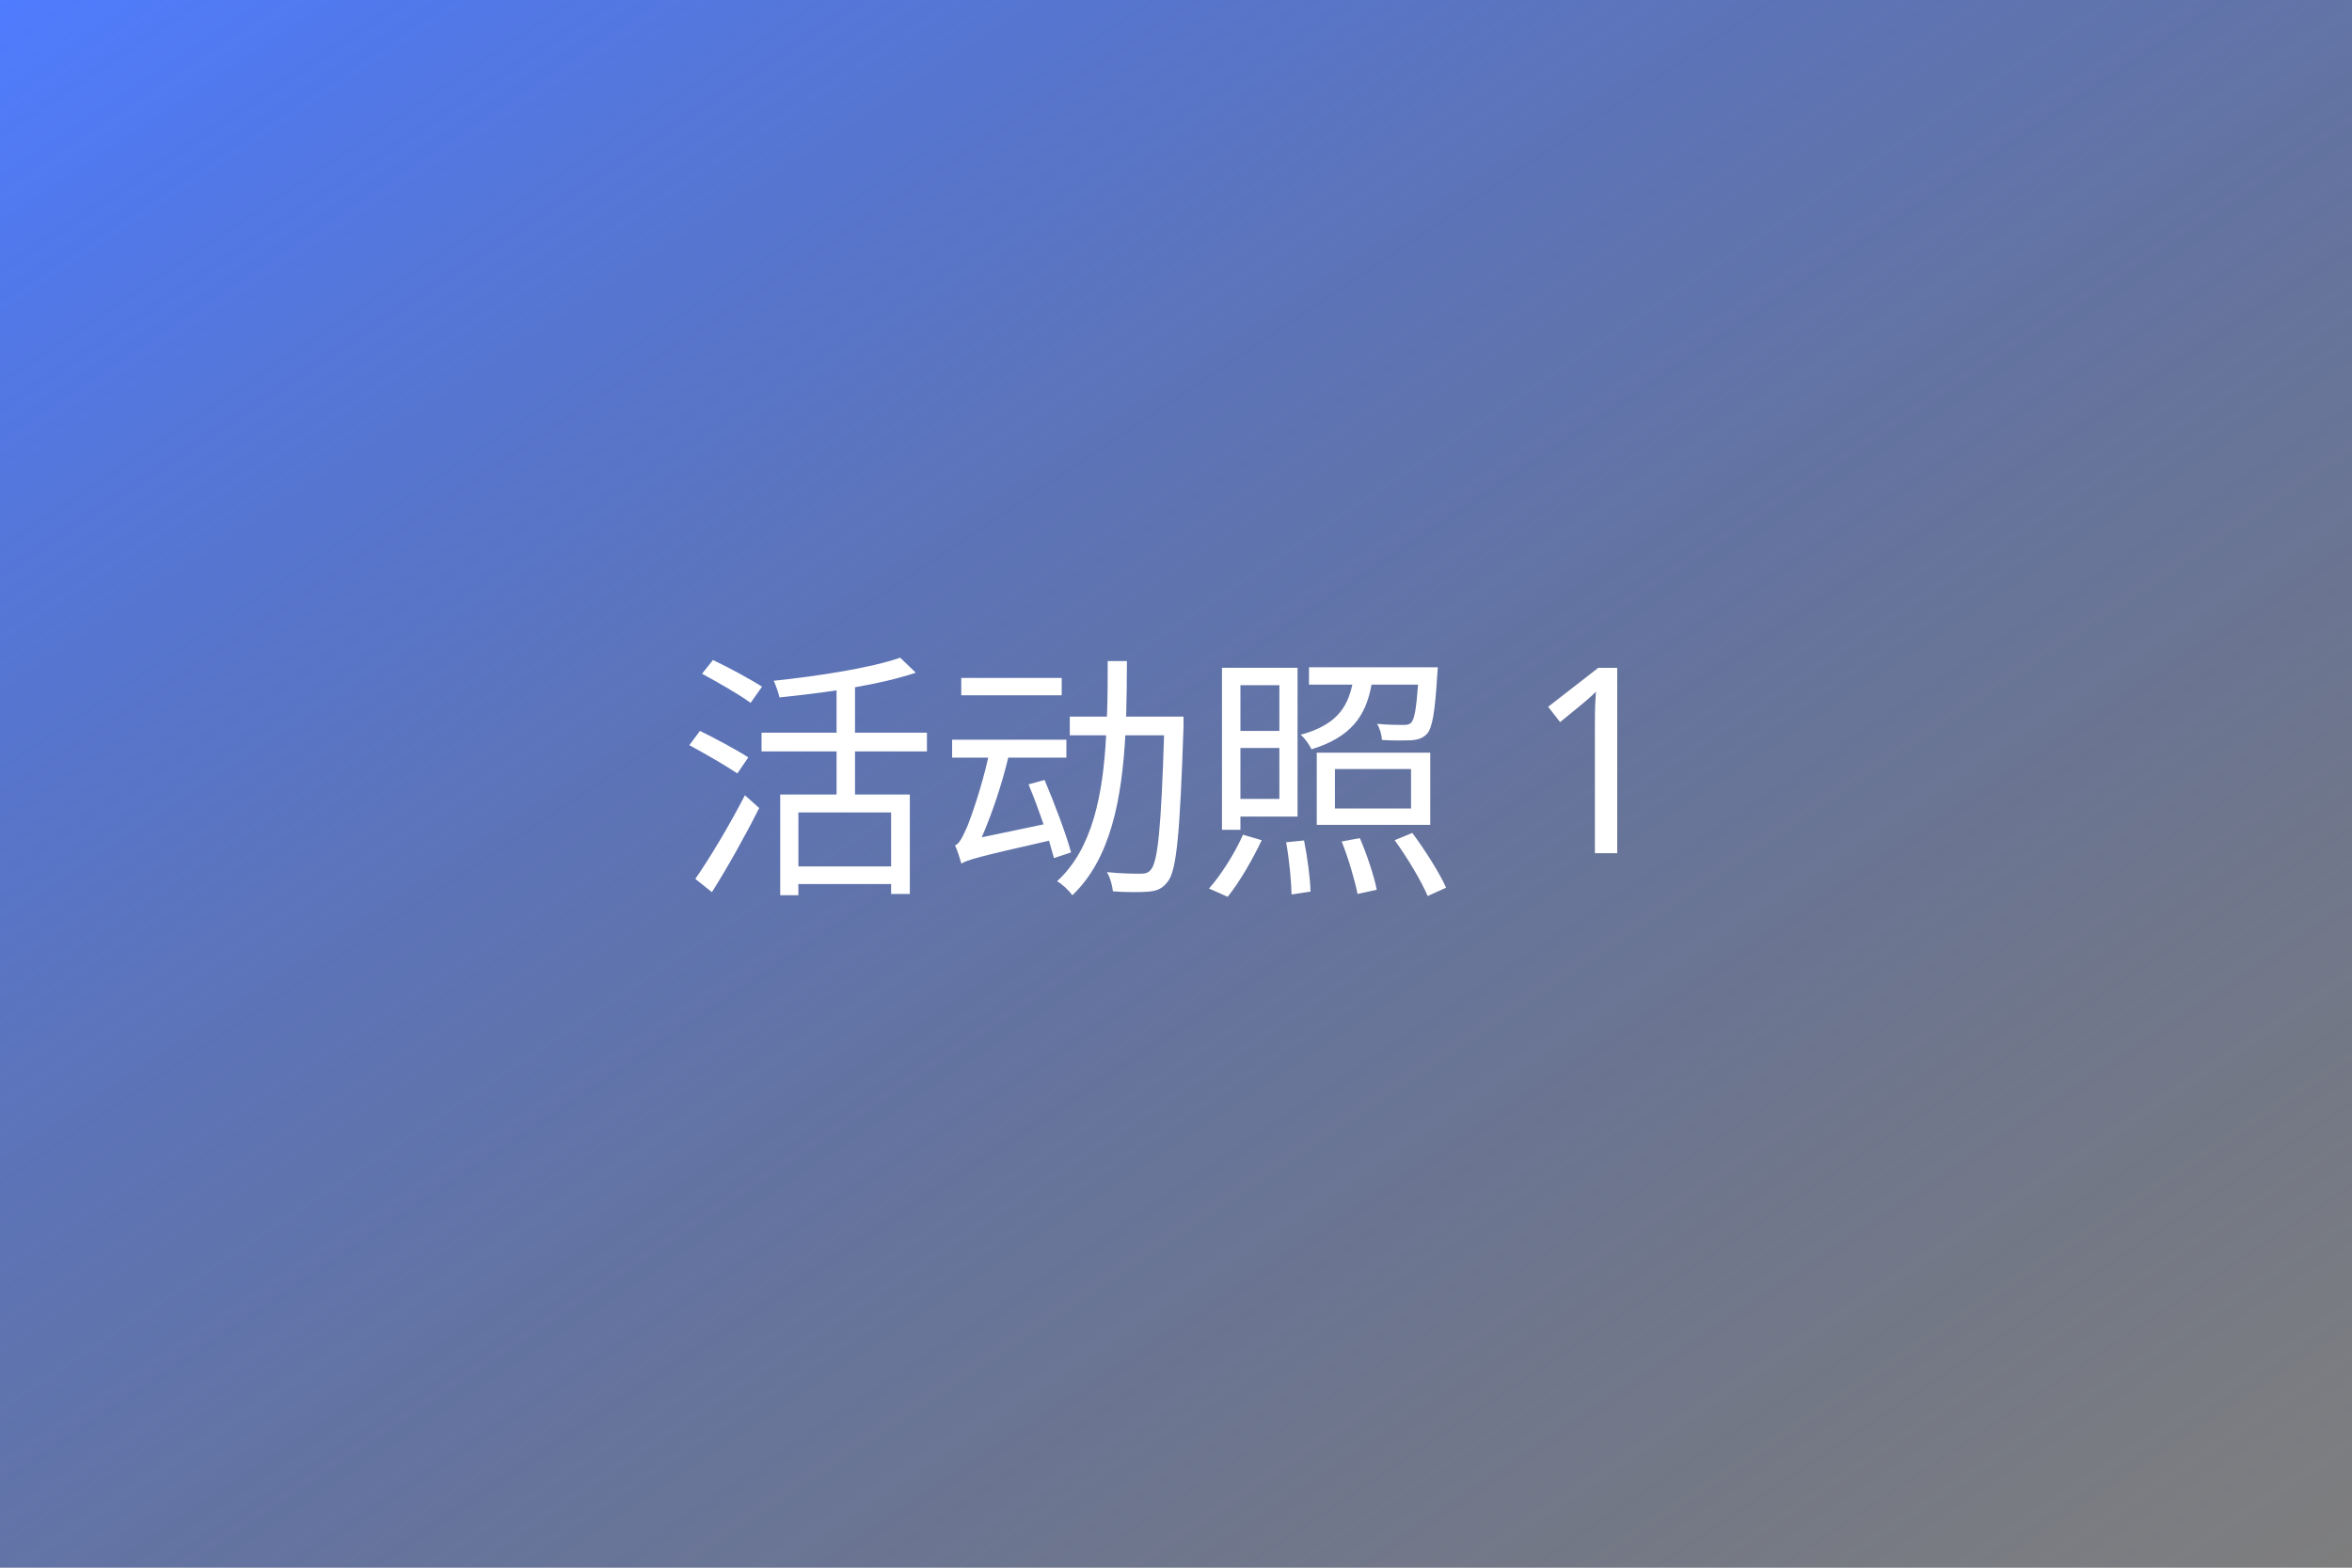
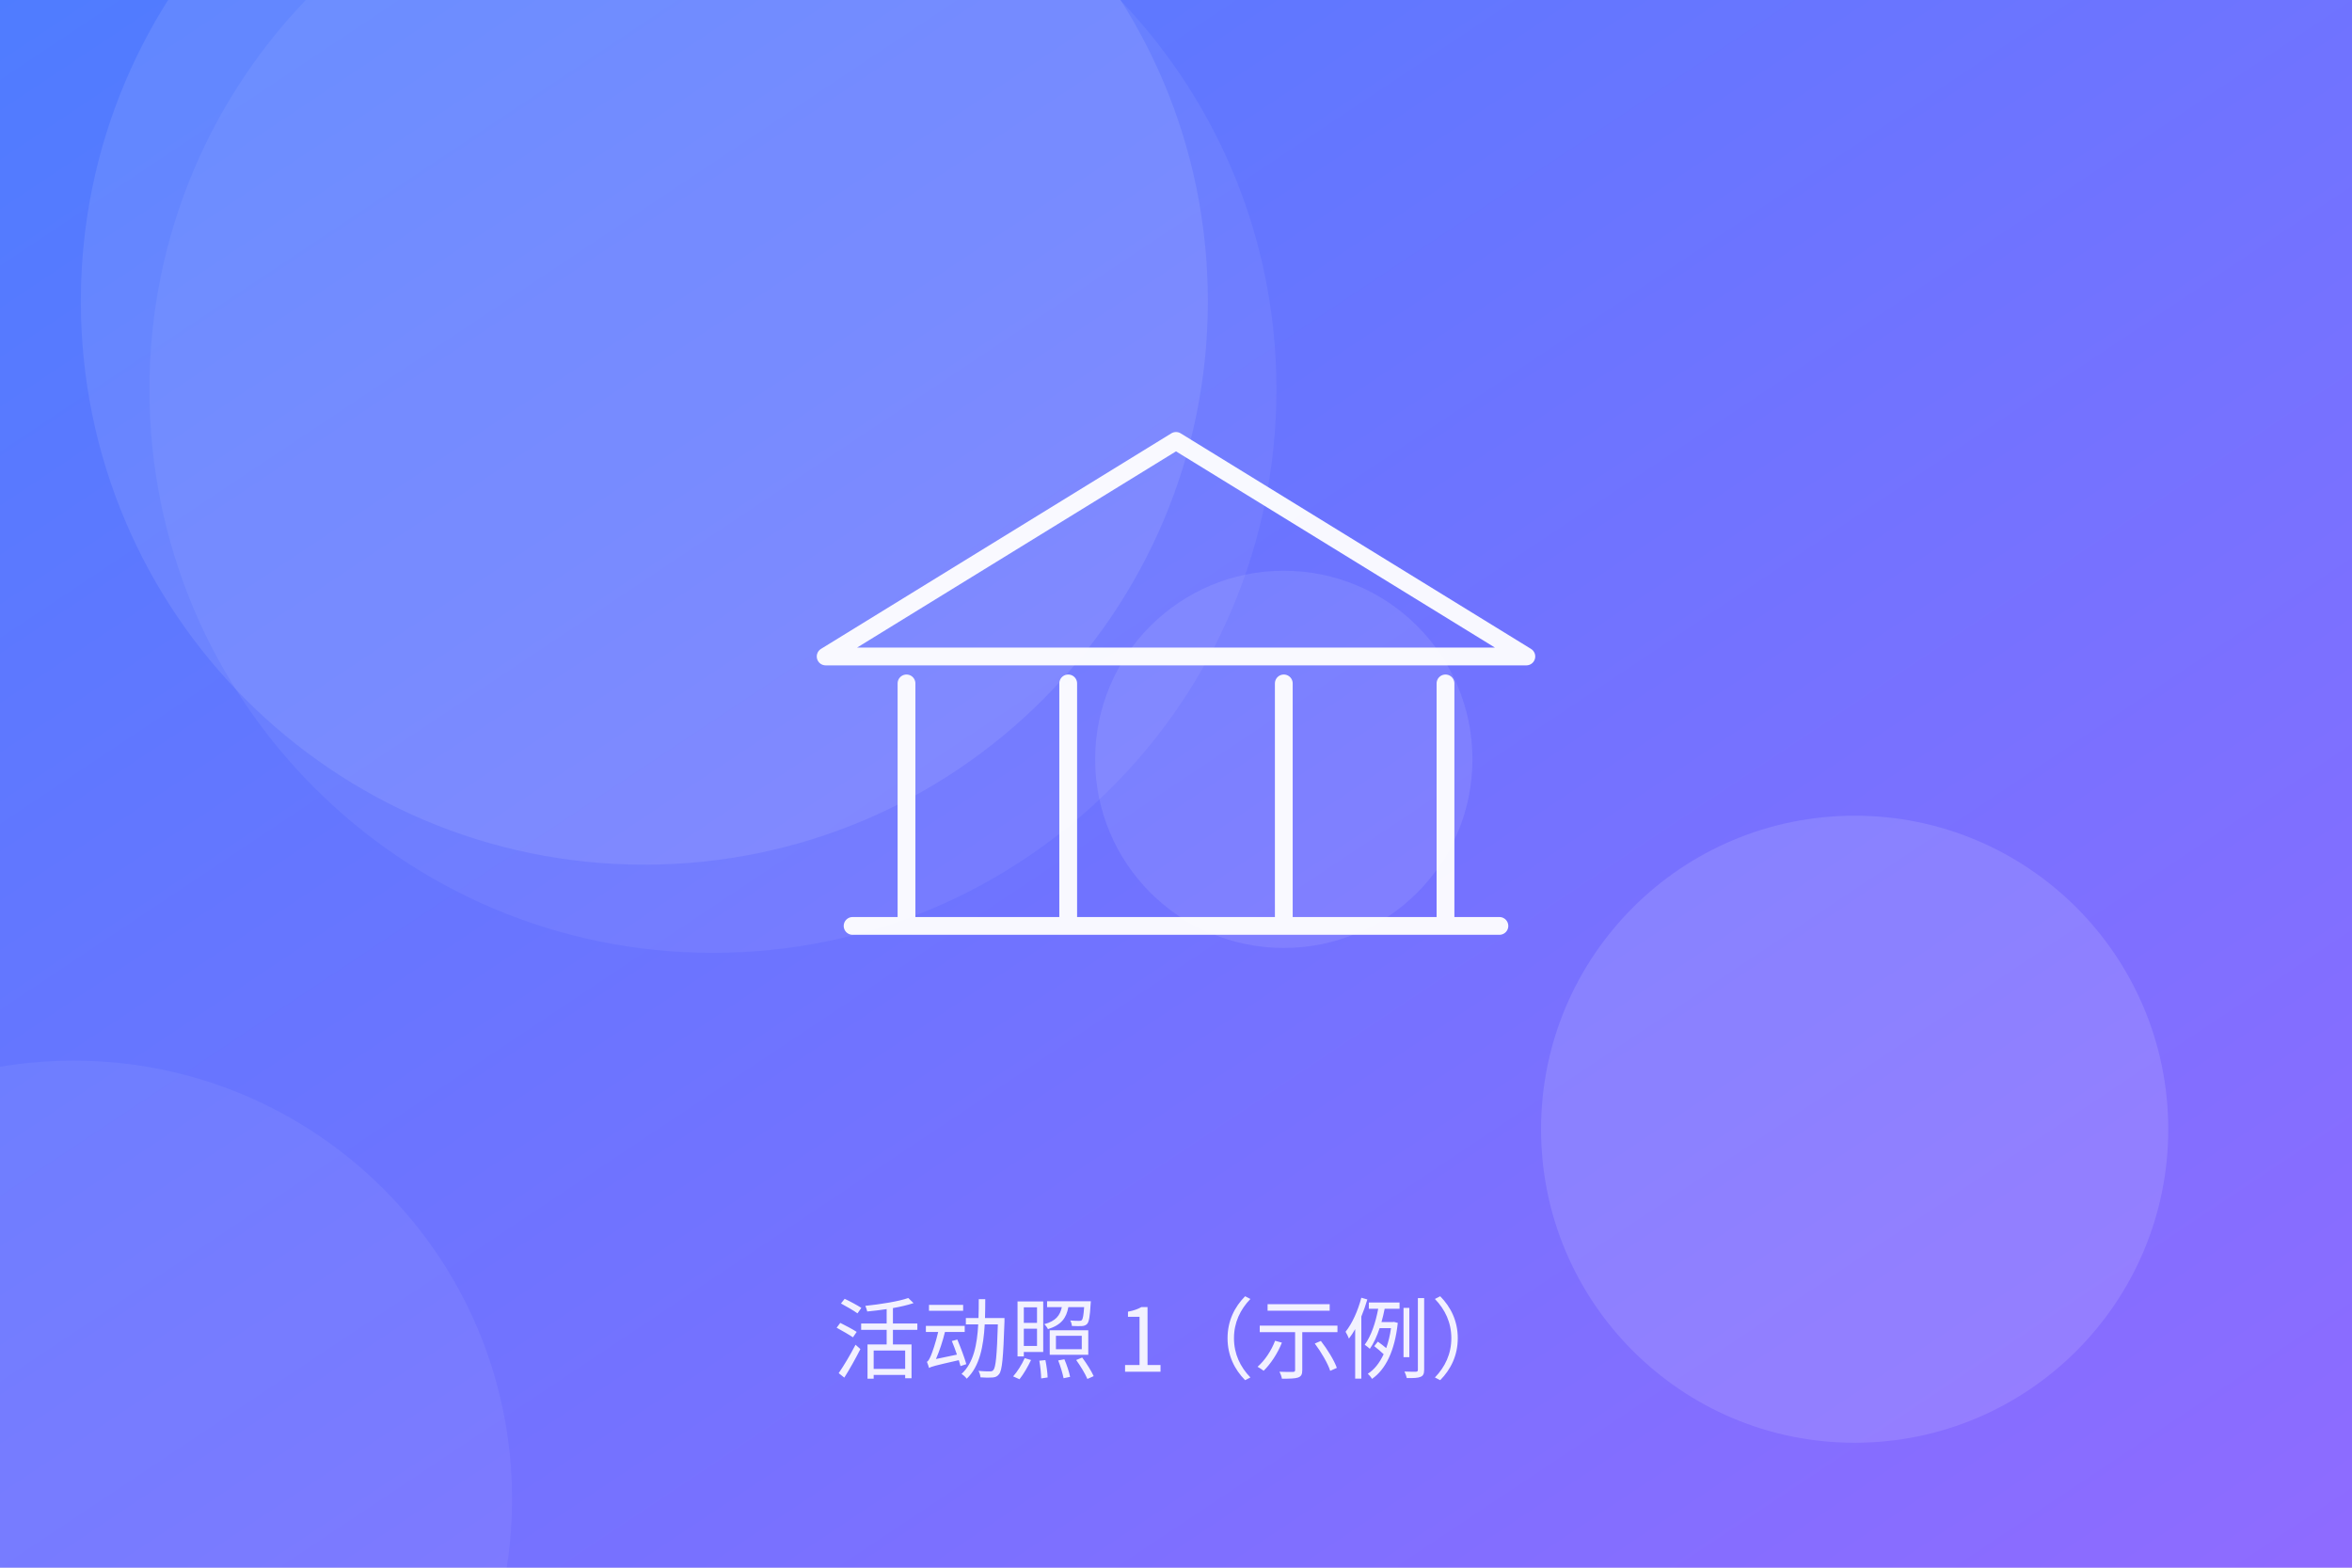
<svg xmlns="http://www.w3.org/2000/svg" width="960" height="640" viewBox="0 0 960 640">
  <defs>
    <linearGradient id="g" x1="0" y1="0" x2="1" y2="1">
      <stop offset="0" stop-color="#4f7cff" />
-       <stop offset="1" stop-color="#222" stop-opacity=".55" />
+       <stop offset="1" stop-color="#8f6bff" />
    </linearGradient>
  </defs>
-   <rect width="100%" height="100%" fill="url(#g)" />
-   <text x="50%" y="50%" font-family="sans-serif" font-size="106" fill="#fff" text-anchor="middle" dominant-baseline="middle">活动照 1</text>
+   <rect width="960" height="640" fill="url(#g)" />
+   <circle cx="291" cy="159" r="230" fill="#fff" opacity="0.06" />
+   <circle cx="524" cy="310" r="77" fill="#fff" opacity="0.09" />
+   <circle cx="757" cy="461" r="128" fill="#fff" opacity="0.12" />
+   <circle cx="30" cy="612" r="179" fill="#fff" opacity="0.06" />
+   <circle cx="263" cy="123" r="230" fill="#fff" opacity="0.09" />
+   <g transform="translate(480 290) scale(2.2)" fill="none" stroke="#fff" stroke-width="3.3" stroke-linecap="round" stroke-linejoin="round" opacity=".95">
+     <path d="M-60 40h120M-50 40V-5M-20 40V-5M20 40V-5M50 40V-5M-65 -10L0 -50 65 -10Z" />
+   </g>
+   <text x="480" y="560" font-family="PingFang SC,Noto Sans CJK SC,sans-serif" fill="#fff" font-size="36" text-anchor="middle" opacity=".9">活动照 1（示例）</text>
</svg>
